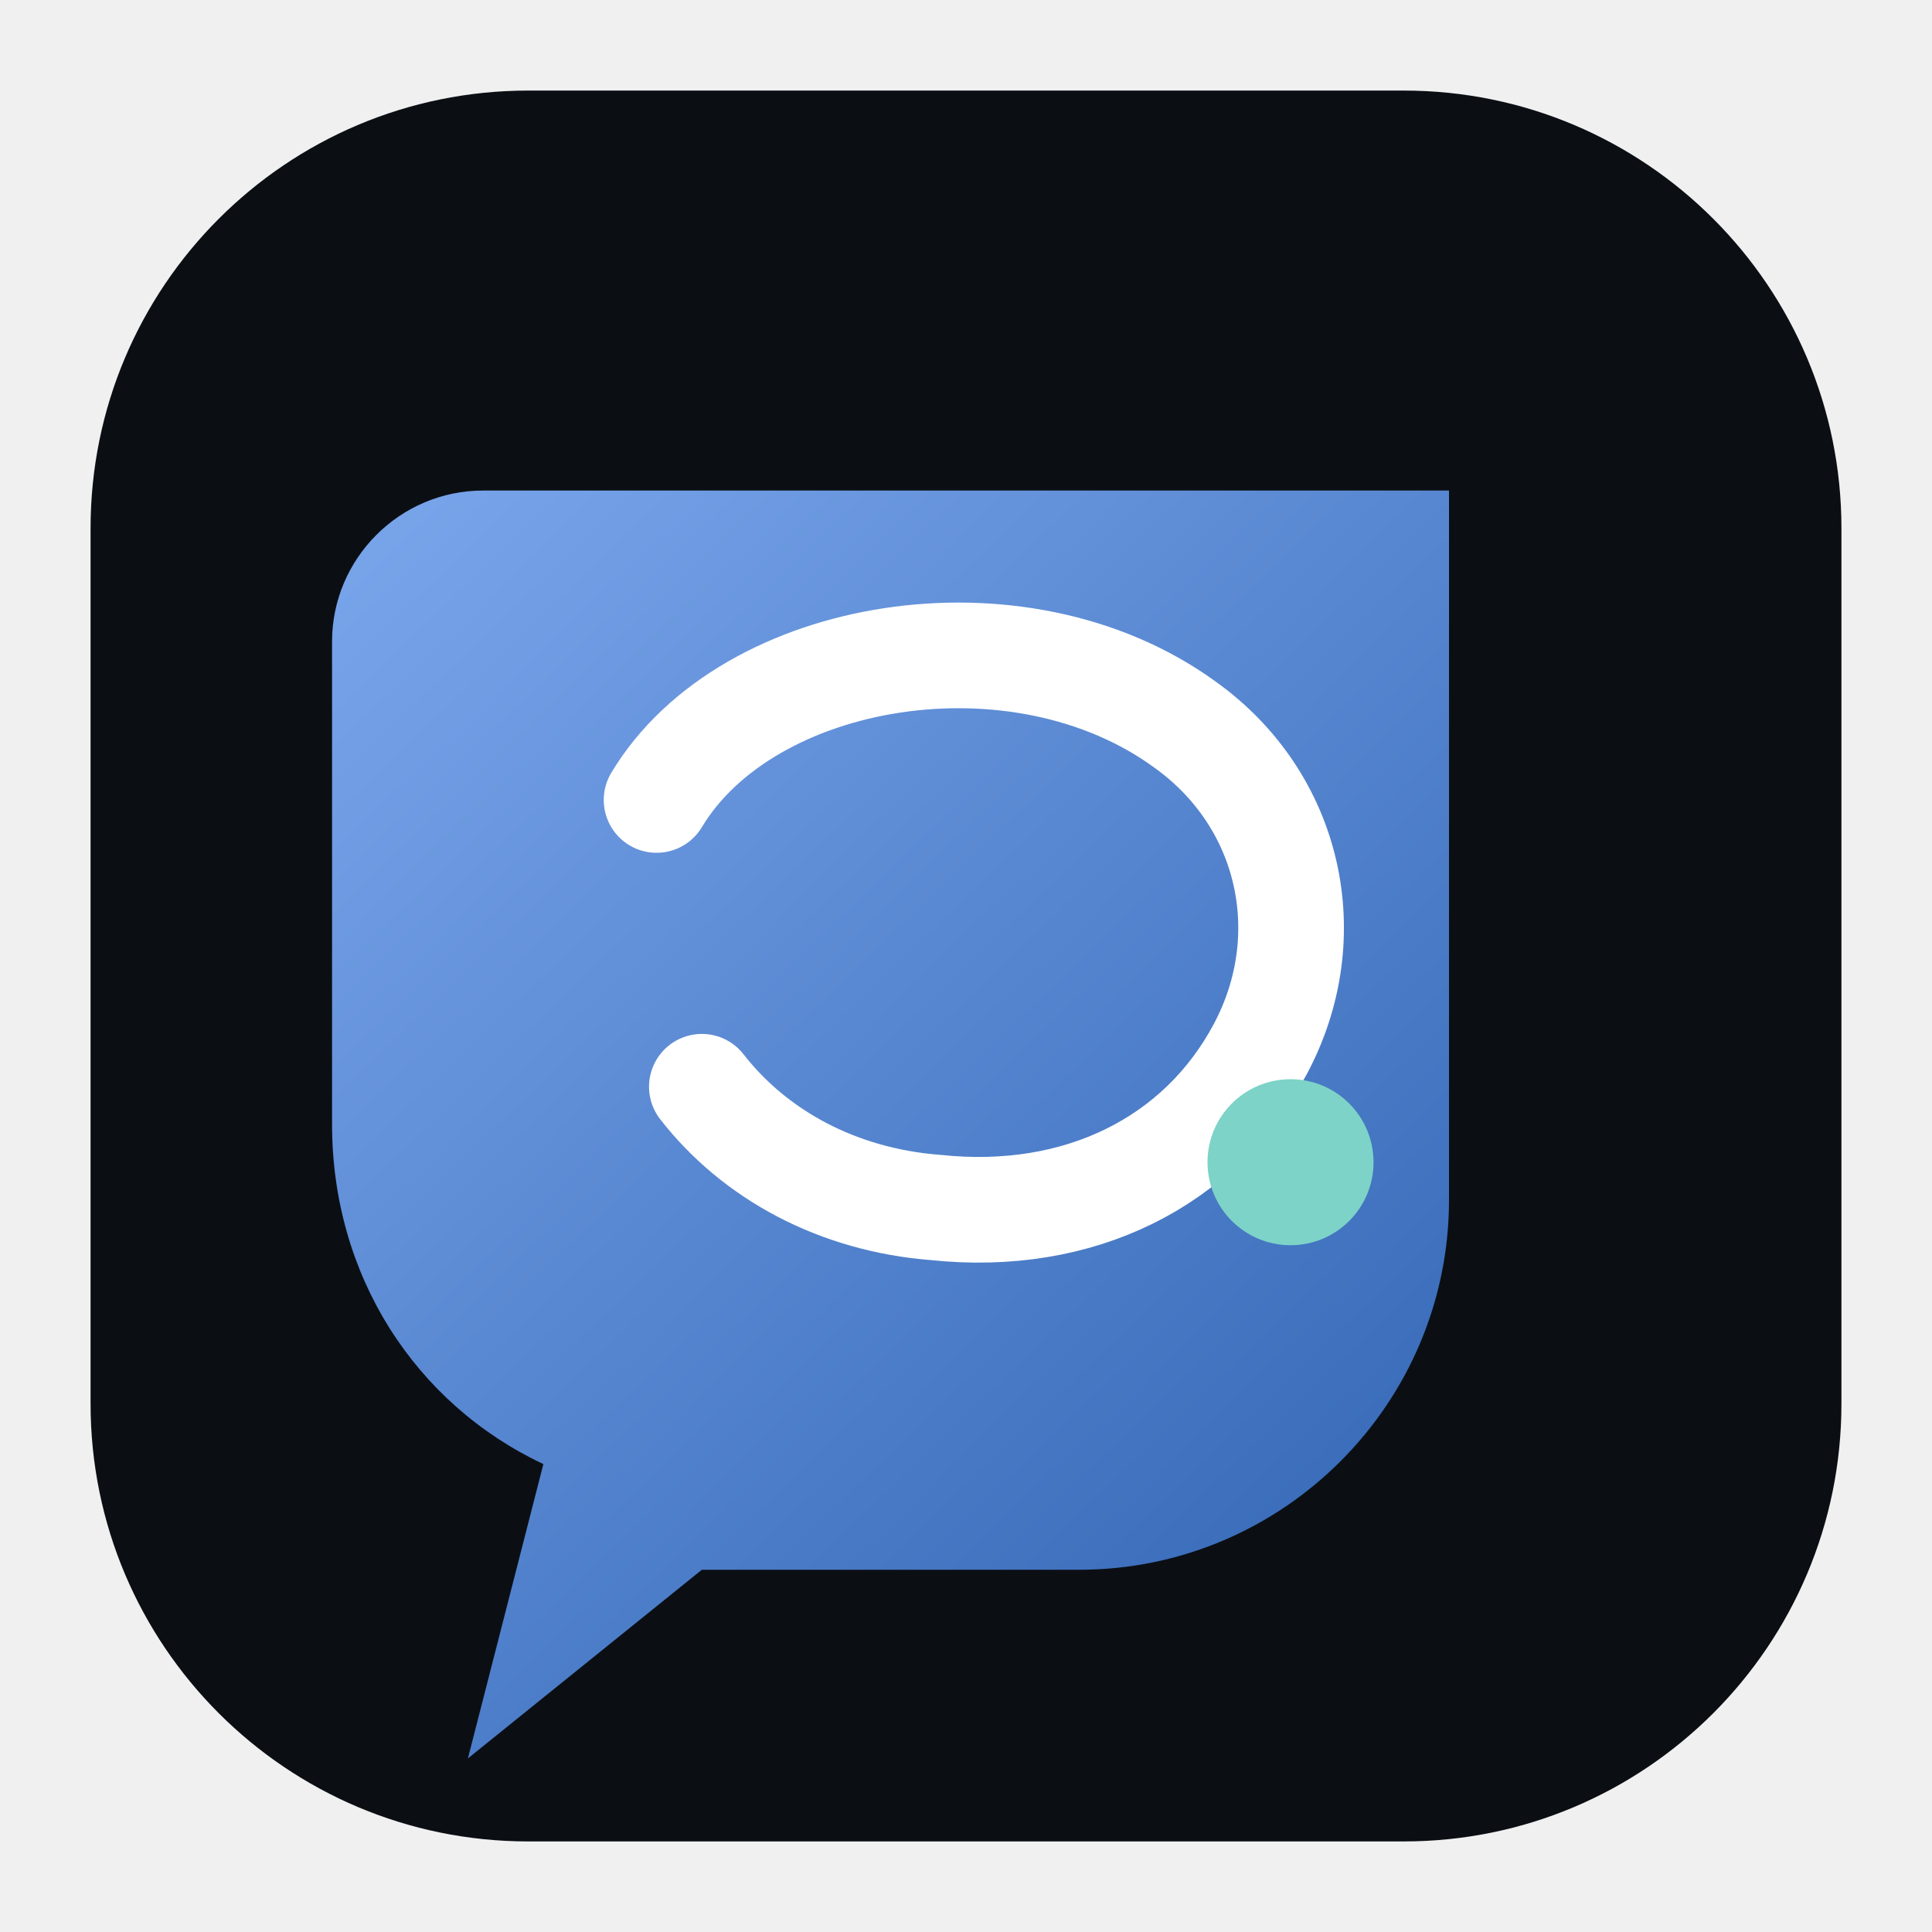
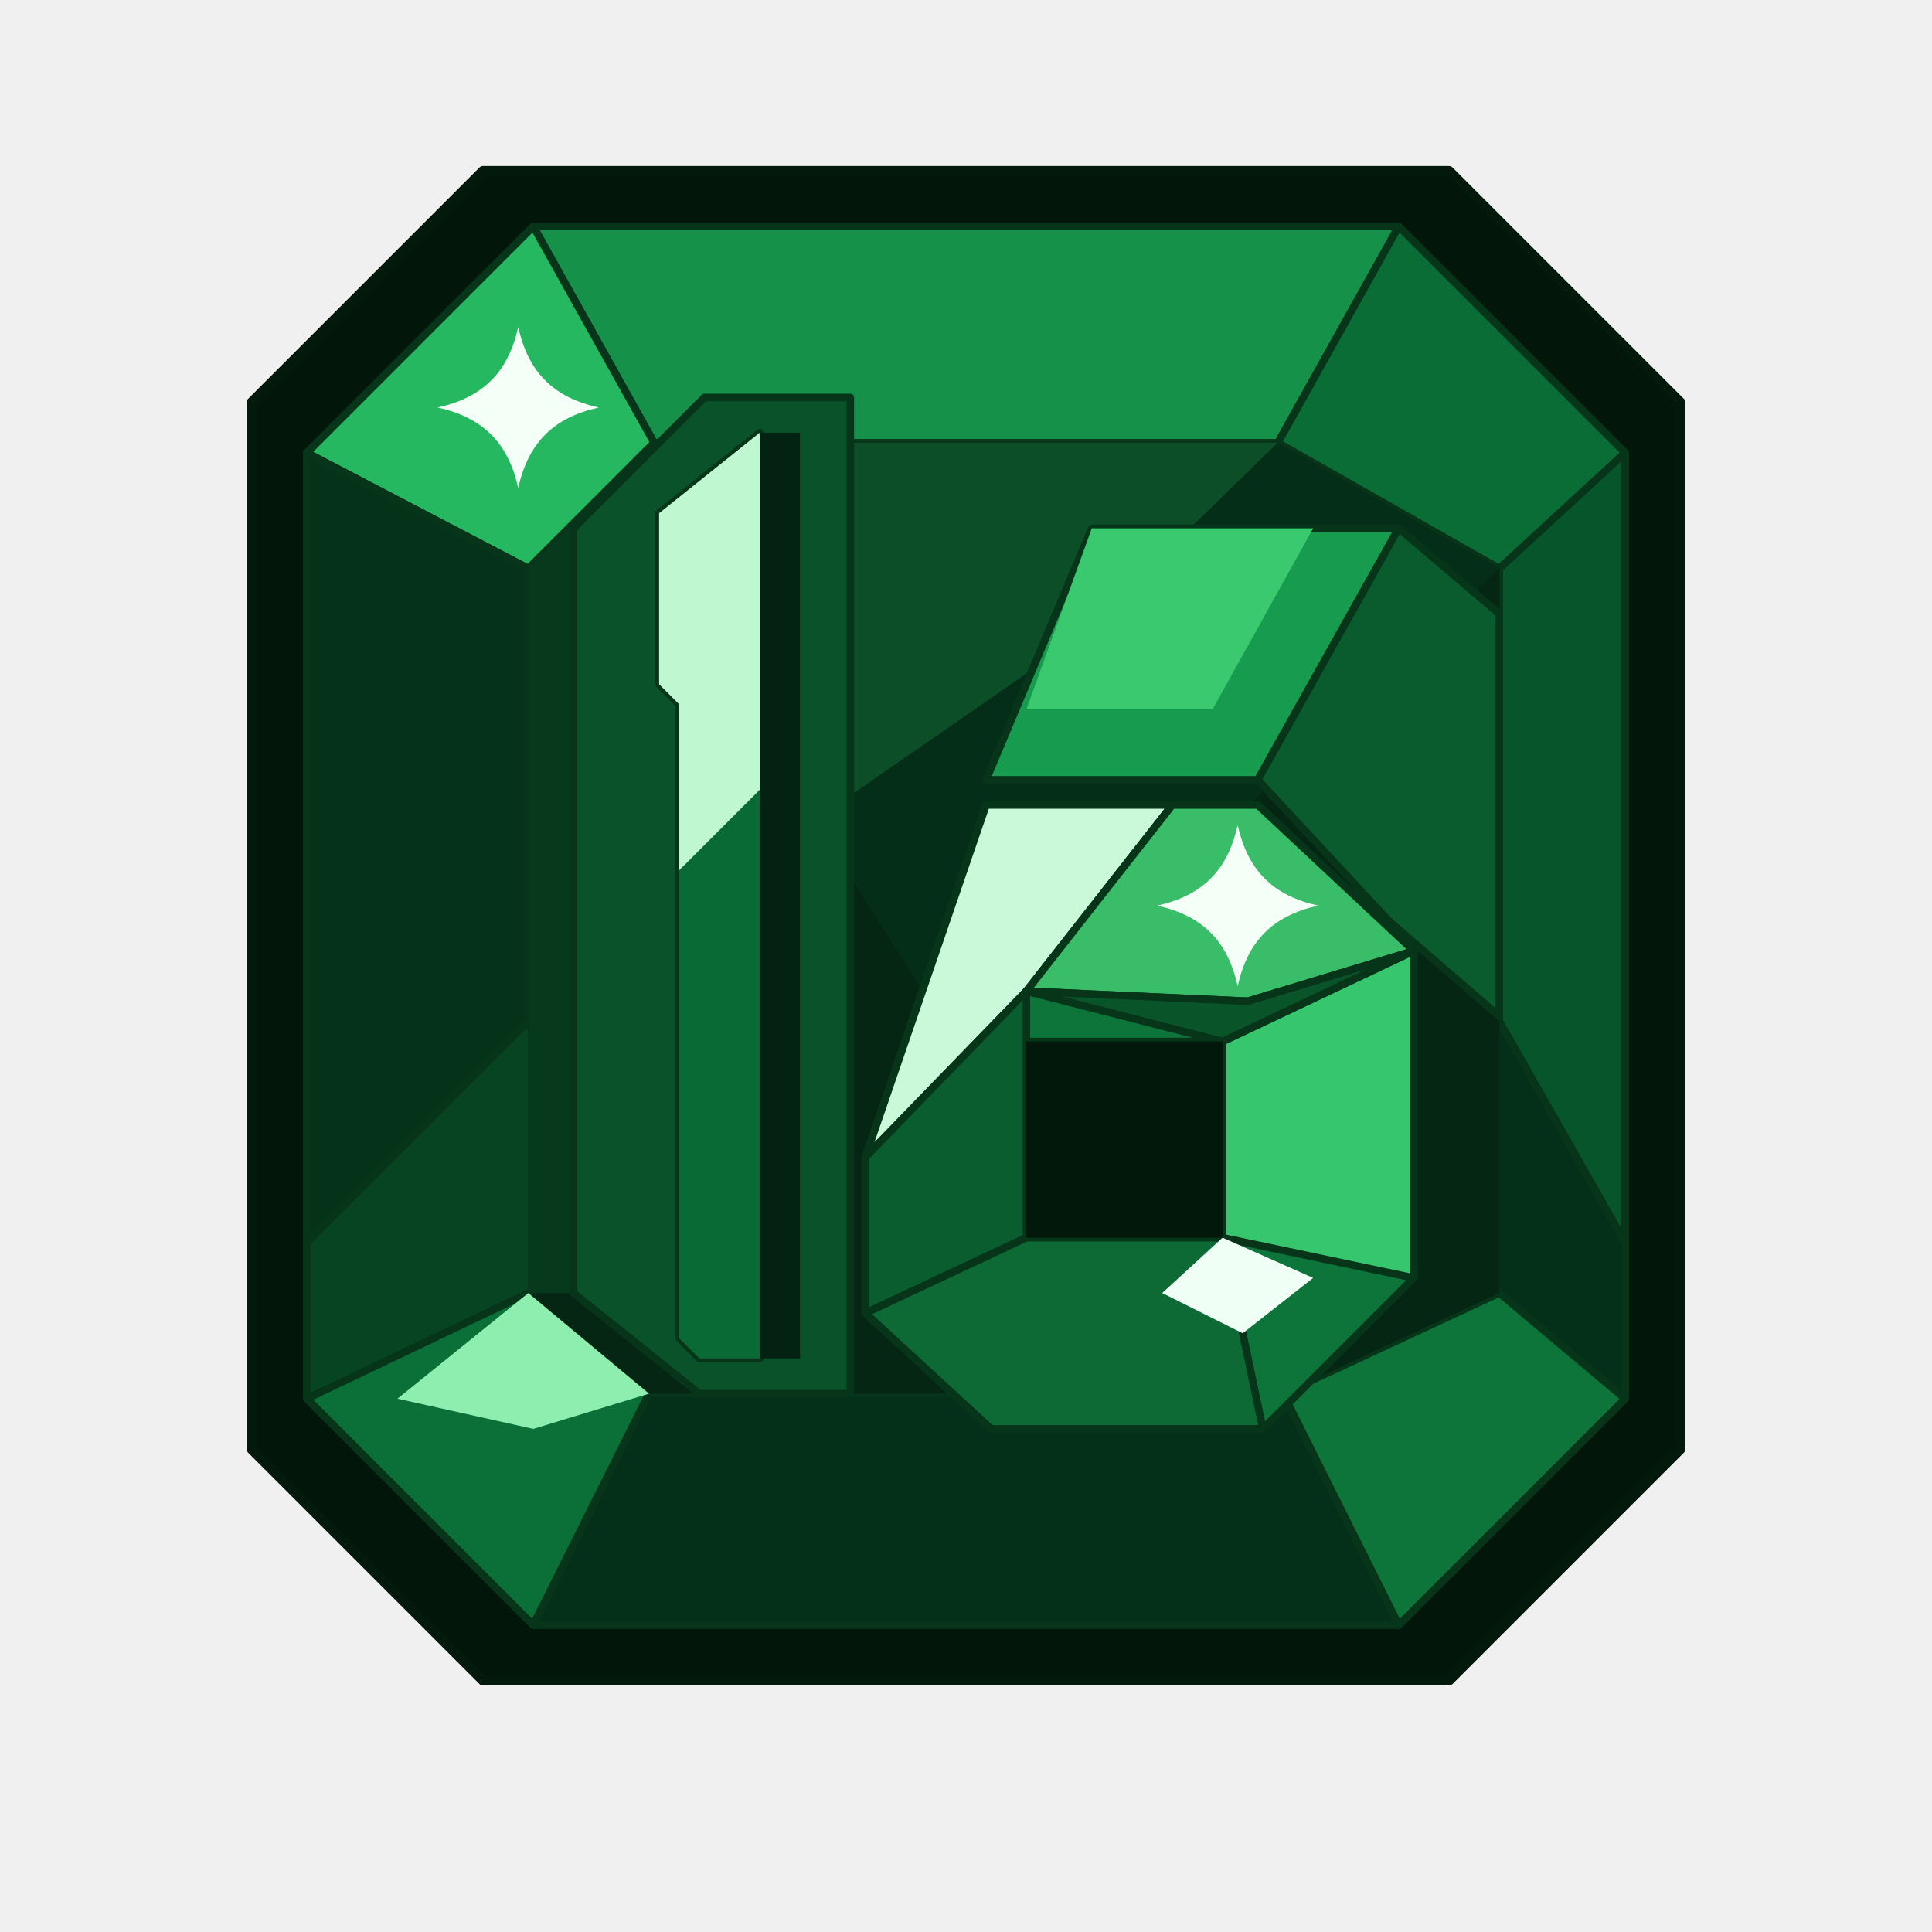
- <svg xmlns="http://www.w3.org/2000/svg" viewBox="0 0 256 256">
+ <svg xmlns="http://www.w3.org/2000/svg" viewBox="128 128 768 768" width="1024" height="1024" role="img" aria-labelledby="title desc" shape-rendering="geometricPrecision">
  <defs>
-     <linearGradient id="g" x1="24" y1="20" x2="232" y2="236" gradientUnits="userSpaceOnUse">
-       <stop stop-color="#8AB4F8" />
-       <stop offset="1" stop-color="#2459A9" />
-     </linearGradient>
+     <style>
+       .edge { stroke:#03190b; stroke-width:4; stroke-linejoin:round; }
+       .seam { stroke:#06351a; stroke-width:3; stroke-linejoin:round; }
+     </style>
  </defs>
-   <rect x="12" y="12" width="232" height="232" rx="58" fill="#0B0F14" />
-   <path d="M64 65h128v94c0 27-22 49-49 49H93l-31 25 10-39c-17-8-28-25-28-45V85c0-11 9-20 20-20z" fill="url(#g)" />
-   <path d="M87 106c12-20 48-26 70-10 14 10 18 28 10 43-8 15-24 23-43 21-13-1-24-7-31-16" fill="none" stroke="#fff" stroke-width="14" stroke-linecap="round" />
-   <circle cx="171" cy="154" r="11" fill="#7DD3C7" />
+   <path class="edge" fill="#02170a" d="M320 196H704L796 288V704L704 796H320L228 704V288Z" />
+   <path class="seam" fill="#073319" d="M340 218H684L774 308V684L684 774H340L250 684V308Z" />
+   <path class="seam" fill="#16914a" d="M340 218H684L636 304H388Z" />
+   <path class="seam" fill="#26b861" d="M340 218L388 304L338 354L250 308Z" />
+   <path class="seam" fill="#0b6d36" d="M684 218L774 308L724 354L636 304Z" />
+   <path class="seam" fill="#05331a" d="M250 308L338 354V534L250 622Z" />
+   <path class="seam" fill="#074522" d="M250 622L338 534L386 682L340 774L250 684Z" />
+   <path class="seam" fill="#07552a" d="M724 354L774 308V622L724 534Z" />
+   <path class="seam" fill="#043019" d="M724 534L774 622V684L684 774L638 682Z" />
+   <path class="seam" fill="#0b6f38" d="M250 684L340 774L386 682L338 642Z" />
+   <path class="seam" fill="#0d743a" d="M638 682L684 774L774 684L724 642Z" />
+   <path class="seam" fill="#043019" d="M340 774H684L638 682H386Z" />
+   <path fill="#042613" d="M388 304H636L724 354V642L638 682H386L338 642V354Z" />
+   <path fill="#0b4e28" d="M452 304H636L556 382L452 454Z" />
+   <path fill="#052e18" d="M452 454L556 382L636 304L724 354L618 454L520 562Z" />
+   <path fill="#07391d" d="M338 354L388 304V642L338 642Z" />
+   <path class="seam" fill="#0a5229" d="M356 338L408 286H466V682H406L356 642Z" />
+   <path class="seam" fill="#1cac58" d="M390 332L430 300V668H406L398 660V408L390 400Z" />
+   <path fill="#bff8d0" d="M390 332L430 300V442L398 474V408L390 400Z" />
+   <path fill="#0a6a35" d="M430 442V668H406L398 660V474Z" />
+   <path fill="#032211" d="M430 300H446V668H430Z" />
+   <path class="seam" fill="#169b4f" d="M562 338H684L628 438H520Z" />
+   <path fill="#3bc96f" d="M562 338H650L610 410H536Z" />
+   <path class="seam" fill="#0a5b2d" d="M684 338L724 372V532L680 494L628 438Z" />
+   <path class="seam" fill="#0d743a" fill-rule="evenodd" d="M520 448H628L690 506V636L630 696H522L472 650V588L520 448Z            M536 542V620H614V542Z" />
+   <path class="seam" fill="#c9f9d8" d="M520 448H594L536 522L472 588Z" />
+   <path class="seam" fill="#39bd68" d="M594 448H628L690 506L624 526L536 522Z" />
+   <path class="seam" fill="#0a5d2f" d="M472 588L536 522V620L472 650Z" />
+   <path class="seam" fill="#0e6a35" d="M472 650L536 620H614L630 696H522Z" />
+   <path class="seam" fill="#35c66e" d="M614 542L690 506V636L614 620Z" />
+   <path class="seam" fill="#0a542a" d="M624 526L690 506L614 542L536 522Z" />
+   <path fill="#01180a" d="M536 542H614V620H536Z" />
+   <path fill="#f0fff5" d="M614 620L650 636L622 658L590 642Z" />
+   <path fill="#8eeeb0" d="M338 642L386 682L340 696L286 684Z" />
+   <path fill="#f4fff7" d="M334 258C338 276 348 286 366 290C348 294 338 304 334 322C330 304 320 294 302 290C320 286 330 276 334 258Z" />
+   <path fill="#f4fff7" d="M620 456C624 474 634 484 652 488C634 492 624 502 620 520C616 502 606 492 588 488C606 484 616 474 620 456Z" />
</svg>
